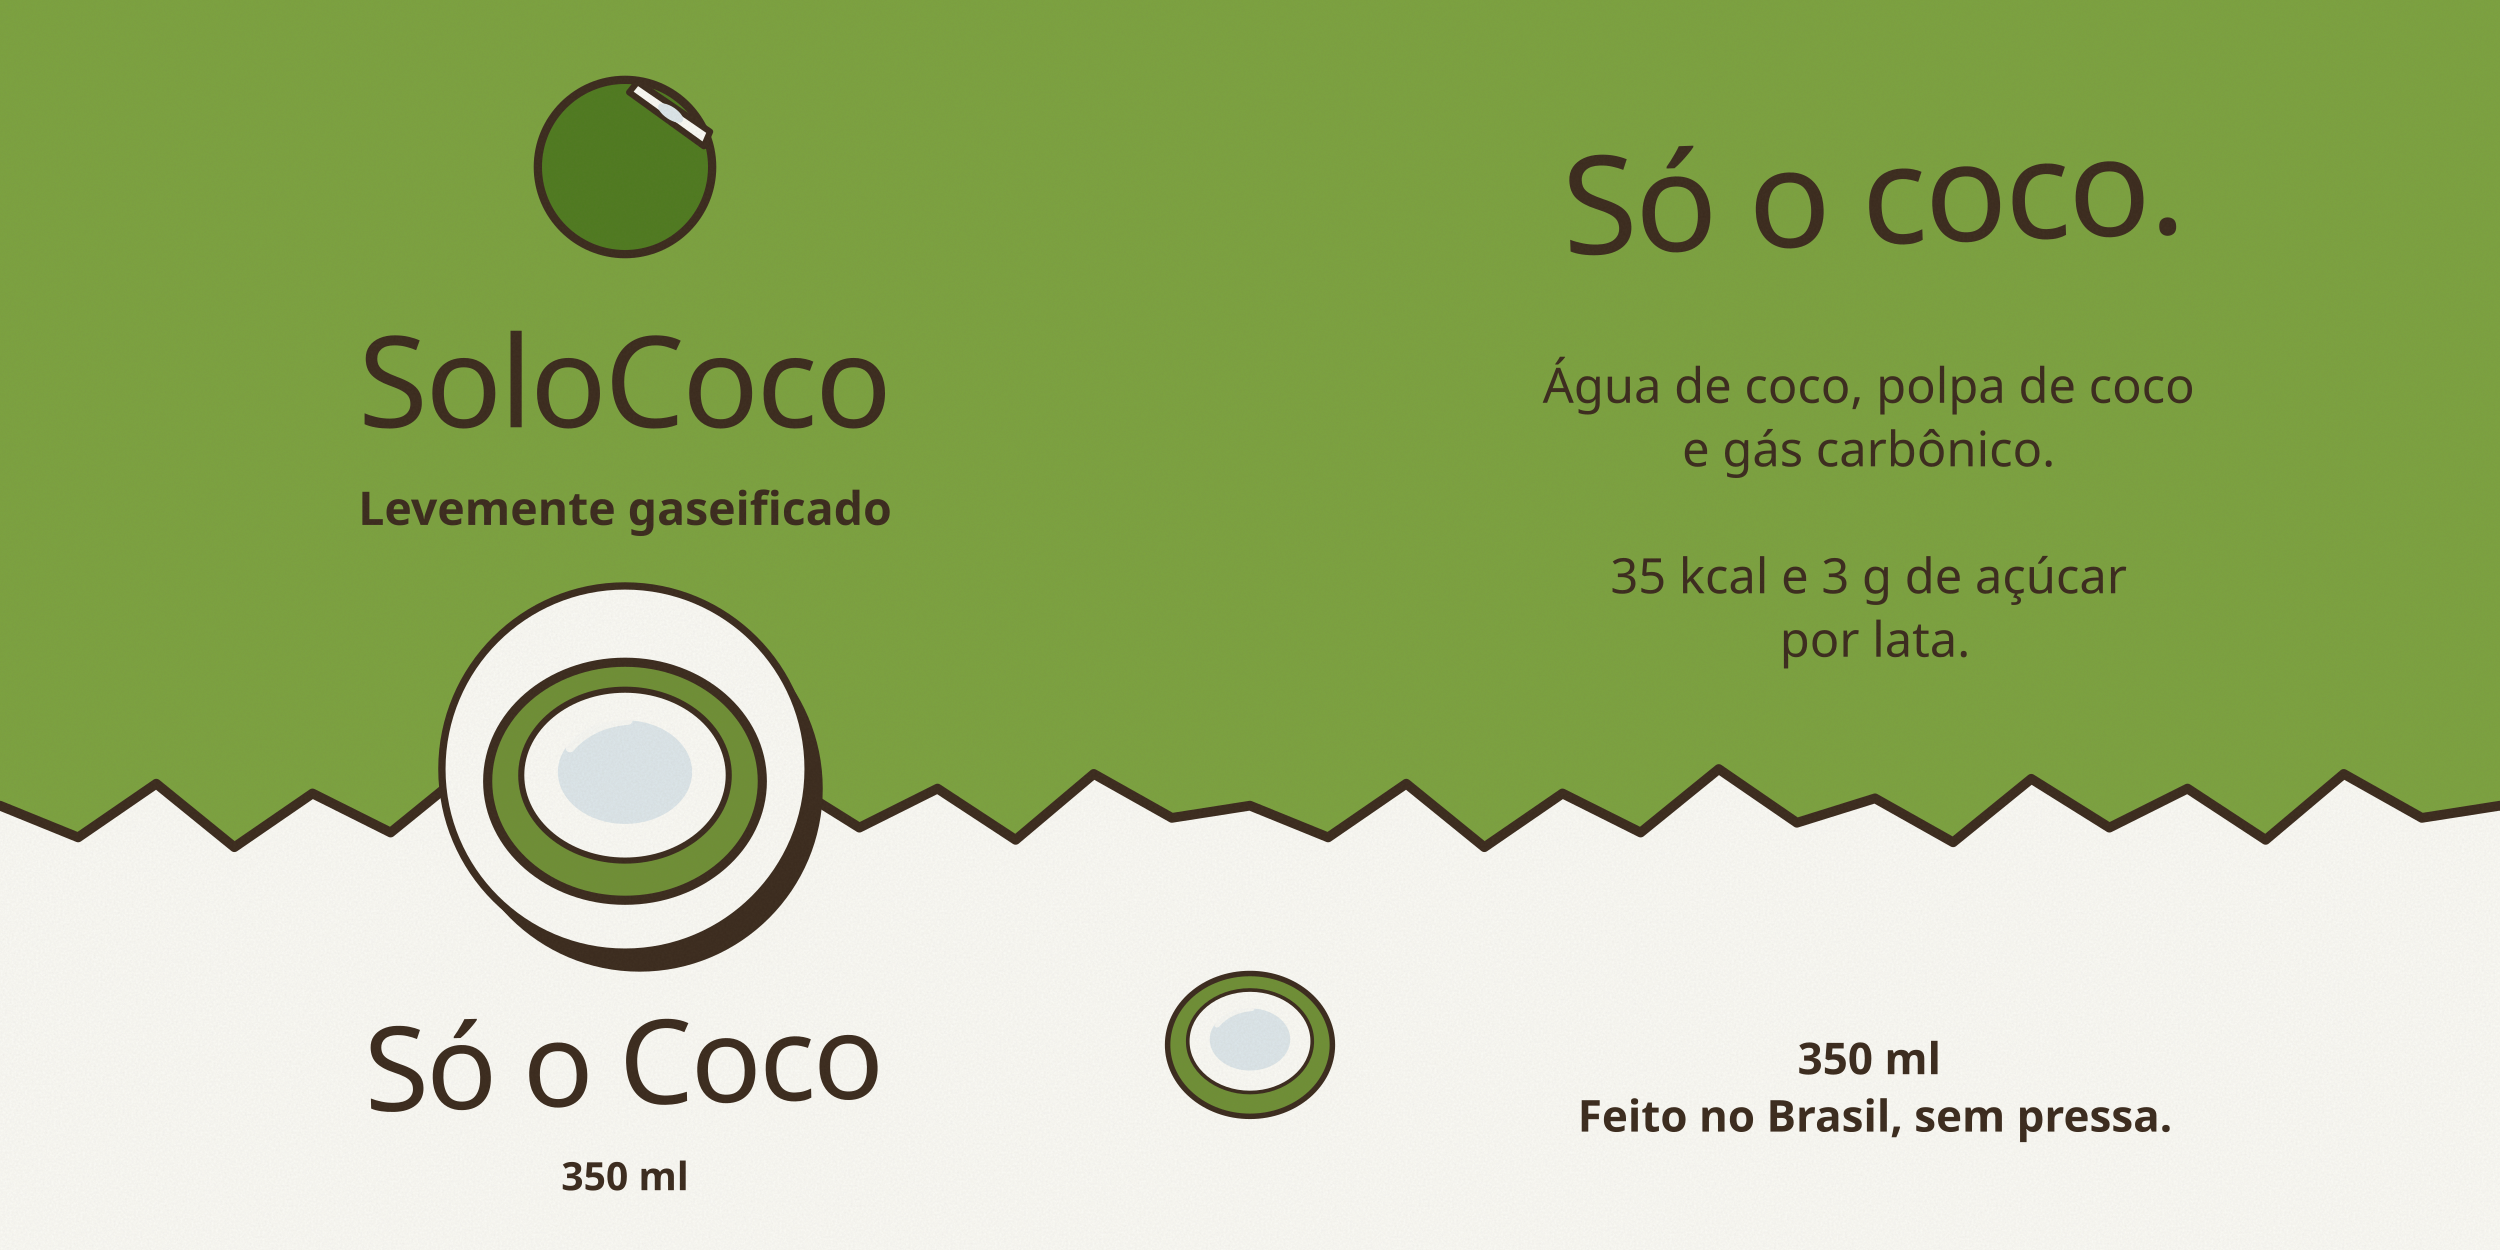
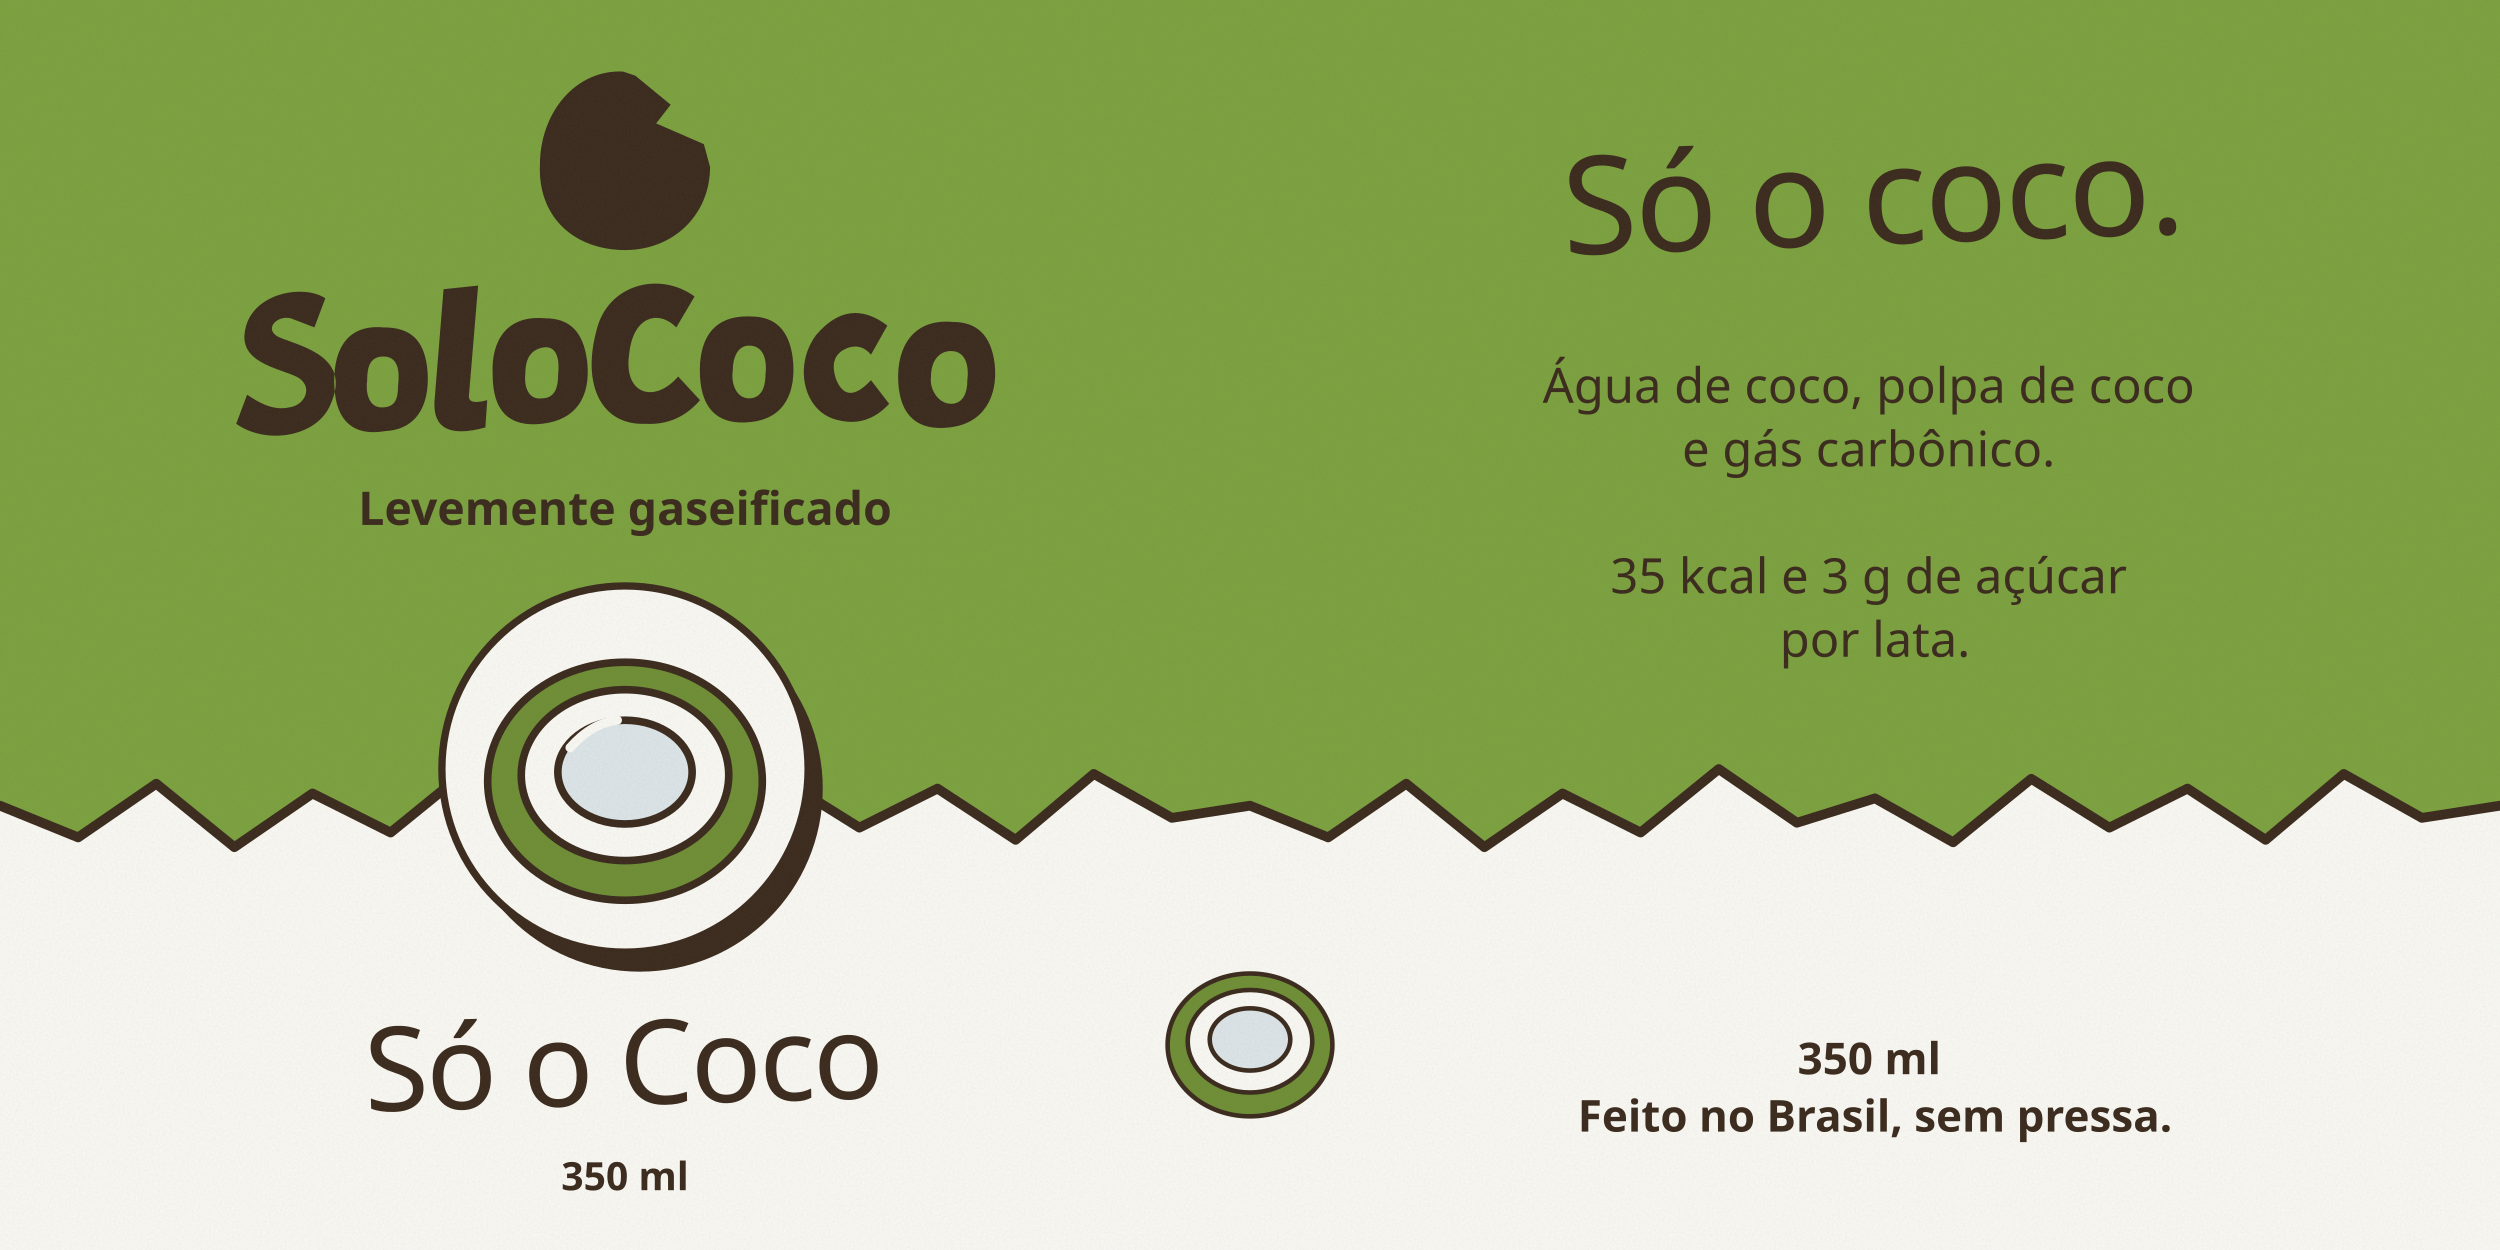
<svg xmlns="http://www.w3.org/2000/svg" width="2048" height="1024" viewBox="0 0 2048 1024">
  <defs>
    <style>
-       @font-face { font-family: "Bowlby One"; src: url("fonts/BowlbyOne-Regular.ttf"); }
-       @font-face { font-family: "Figtree"; src: url("fonts/Figtree-wght.ttf"); font-weight: 300 900; }
+       @font-face { font-family: "Bowlby One"; src: url("../hero/fonts/BowlbyOne-Regular.ttf"); }
+       @font-face { font-family: "Figtree"; src: url("../hero/fonts/Figtree-wght.ttf"); font-weight: 300 900; }
      .display { font-family: "Bowlby One"; }
      .body { font-family: "Figtree"; }
    </style>
    <filter id="grain" x="0" y="0" width="100%" height="100%" filterUnits="userSpaceOnUse">
      <feTurbulence type="fractalNoise" baseFrequency=".55" numOctaves="3" stitchTiles="stitch" result="noise" />
      <feColorMatrix in="noise" type="matrix" values="0 0 0 0 .227 0 0 0 0 .165 0 0 0 0 .114 0 0 0 .09 0" result="ink" />
      <feComposite in="ink" in2="SourceGraphic" operator="in" />
    </filter>
    <clipPath id="symbol-cut">
      <polygon points="0,100 0,0 54,0 100,34 100,100" />
    </clipPath>
  </defs>
  <rect width="2048" height="1024" fill="#7BA23F" />
  <path fill="#FAFAF5" d="M0,1024 L0,660 L64,686 L128,642 L192,694 L256,650 L320,682 L384,630 L448,674 L512,654 L576,690 L640,638 L704,678 L768,646 L832,688 L896,634 L960,670 L1024,660 L1088,686 L1152,642 L1216,694 L1280,650 L1344,682 L1408,630 L1472,674 L1536,654 L1600,690 L1664,638 L1728,678 L1792,646 L1856,688 L1920,634 L1984,670 L2048,660 L2048,1024 Z" />
  <path fill="none" stroke="#3A2A1D" stroke-width="8" stroke-linejoin="round" d="M-64,670 L0,660 L64,686 L128,642 L192,694 L256,650 L320,682 L384,630 L448,674 L512,654 L576,690 L640,638 L704,678 L768,646 L832,688 L896,634 L960,670 L1024,660 L1088,686 L1152,642 L1216,694 L1280,650 L1344,682 L1408,630 L1472,674 L1536,654 L1600,690 L1664,638 L1728,678 L1792,646 L1856,688 L1920,634 L1984,670 L2048,660 L2112,686" />
-   <g transform="translate(427 45) scale(1.7)">
-     <circle cx="50" cy="54" r="42" fill="#4E7A1F" stroke="#3A2A1D" stroke-width="4" clip-path="url(#symbol-cut)" />
-     <path d="M56 13 L91 37 L88 44 L52 18 Z" fill="#FAFAF5" stroke="#3A2A1D" stroke-width="3" stroke-linejoin="round" />
-     <ellipse cx="72" cy="28" rx="7" ry="3" transform="rotate(34 72 28)" fill="#DCE6EA" />
-   </g>
-   <text class="display" x="512" y="350" fill="#3A2A1D" font-size="104" text-anchor="middle" letter-spacing="-2" dy="0 -3 -2 -1 0 1 2 3" rotate="-3 1 -1 2 -2 1 -1 3">SoloCoco</text>
+   <path transform="translate(427 45) scale(1.7)" fill="#3A2A1D" d="M49 8C26 7 9 28 9 53C8 77 24 93 48 94C73 95 91 77 91 54L88 43L65 33L72 24L55 10Z" />
+   <path transform="translate(192 225) scale(1.49)" fill="#3A2A1D" fill-rule="evenodd" d="M50 13C38 5 10 10 6 30C2 48 23 51 34 56C44 61 39 72 30 73C21 75 13 70 7 66L1 82C18 94 46 89 53 71C64 46 39 40 26 35C15 31 23 22 31 24L44 29Z M82 29C60 27 54 44 55 62C56 81 66 89 83 86C102 85 108 69 106 51C104 35 96 29 82 29Z M82 45C90 45 91 53 90 61C90 69 88 73 81 73C74 73 72 65 73 58C73 50 75 45 82 45Z M115 8L134 6L129 66Q128 72 139 69L138 84Q109 92 110 70Z M171 24C150 22 141 36 142 55C142 75 151 84 169 82C188 80 196 67 194 48C192 31 184 24 171 24Z M170 40C177 39 179 46 178 55C178 64 175 68 169 68C162 69 159 62 160 54C160 45 164 41 170 40Z M253 12C234 -2 205 5 199 31C191 61 202 83 226 82Q244 83 256 69L244 56C231 71 214 66 217 44C219 23 233 19 243 29Z M284 23C262 22 255 37 256 56C257 75 267 83 284 81C303 79 309 64 307 46C305 30 297 23 284 23Z M283 39C291 39 293 47 292 55C292 63 289 68 283 68C276 68 273 60 274 53C274 45 277 39 283 39Z M359 28Q338 12 320 33C307 50 313 76 332 80Q348 84 360 71L350 58Q337 72 331 58Q326 44 338 40Q345 38 350 44Z M395 26C373 24 364 40 365 59C366 78 376 86 393 84C412 82 420 67 418 49C416 33 408 26 395 26Z M394 42C402 42 404 50 403 58C403 66 400 71 394 71C387 71 382 63 383 56C383 48 387 42 394 42Z" />
  <text class="body" x="512" y="430" fill="#3A2A1D" font-size="38" font-weight="600" text-anchor="middle">Levemente gaseificado</text>
  <circle cx="524" cy="646" r="150" fill="#3A2A1D" />
  <circle cx="512" cy="630" r="150" fill="#FAFAF5" stroke="#3A2A1D" stroke-width="6" />
-   <g transform="translate(387 505) scale(1.25)" stroke="#3A2A1D" stroke-linejoin="round">
-     <ellipse cx="100" cy="108" rx="90" ry="78" fill="#6E8F35" stroke-width="6" />
-     <ellipse cx="100" cy="104" rx="68" ry="56" fill="#FAFAF5" stroke-width="4" />
-     <ellipse cx="100" cy="102" rx="44" ry="34" fill="#DCE6EA" stroke="none" />
-     <path d="M64 86 Q78 70 102 68" stroke="#FAFAF5" stroke-width="6" fill="none" stroke-linecap="round" opacity=".9" />
+   <g transform="translate(387 505) scale(1.25)" stroke="#3A2A1D" stroke-width="5" stroke-linejoin="round">
+     <ellipse cx="100" cy="108" rx="90" ry="78" fill="#6E8F35" />
+     <ellipse cx="100" cy="104" rx="68" ry="56" fill="#FAFAF5" />
+     <ellipse cx="100" cy="102" rx="44" ry="34" fill="#DCE6EA" />
+     <path d="M64 86 Q78 70 95 68" stroke="#FAFAF5" stroke-width="6" fill="none" stroke-linecap="round" />
  </g>
  <text class="display" x="512" y="905" fill="#3A2A1D" font-size="96" text-anchor="middle" letter-spacing="-2" transform="rotate(-1.5 512 905)">Só o Coco</text>
  <text class="body" x="512" y="975" fill="#3A2A1D" font-size="32" font-weight="700" text-anchor="middle">350 ml</text>
-   <g transform="translate(949 775) scale(.75)" stroke="#3A2A1D" stroke-linejoin="round">
-     <ellipse cx="100" cy="108" rx="90" ry="78" fill="#6E8F35" stroke-width="6" />
-     <ellipse cx="100" cy="104" rx="68" ry="56" fill="#FAFAF5" stroke-width="4" />
-     <ellipse cx="100" cy="102" rx="44" ry="34" fill="#DCE6EA" stroke="none" />
-     <path d="M64 86 Q78 70 102 68" stroke="#FAFAF5" stroke-width="6" fill="none" stroke-linecap="round" opacity=".9" />
+   <g transform="translate(949 775) scale(.75)" stroke="#3A2A1D" stroke-width="5" stroke-linejoin="round">
+     <ellipse cx="100" cy="108" rx="90" ry="78" fill="#6E8F35" />
+     <ellipse cx="100" cy="104" rx="68" ry="56" fill="#FAFAF5" />
+     <ellipse cx="100" cy="102" rx="44" ry="34" fill="#DCE6EA" />
  </g>
  <text class="display" x="1536" y="200" fill="#3A2A1D" font-size="112" text-anchor="middle" letter-spacing="-2" transform="rotate(-2 1536 200)">Só o coco.</text>
  <text class="body" x="1536" y="330" fill="#3A2A1D" font-size="40" font-weight="500" text-anchor="middle">
    <tspan x="1536">Água de coco, polpa de coco</tspan>
    <tspan x="1536" dy="52">e gás carbônico.</tspan>
    <tspan x="1536" dy="104">35 kcal e 3 g de açúcar</tspan>
    <tspan x="1536" dy="52">por lata.</tspan>
  </text>
  <text class="body" x="1536" y="880" fill="#3A2A1D" font-size="36" font-weight="600" text-anchor="middle">
    <tspan x="1536">350 ml</tspan>
    <tspan x="1536" dy="47">Feito no Brasil, sem pressa.</tspan>
  </text>
  <rect width="2048" height="1024" fill="#000" filter="url(#grain)" />
</svg>
